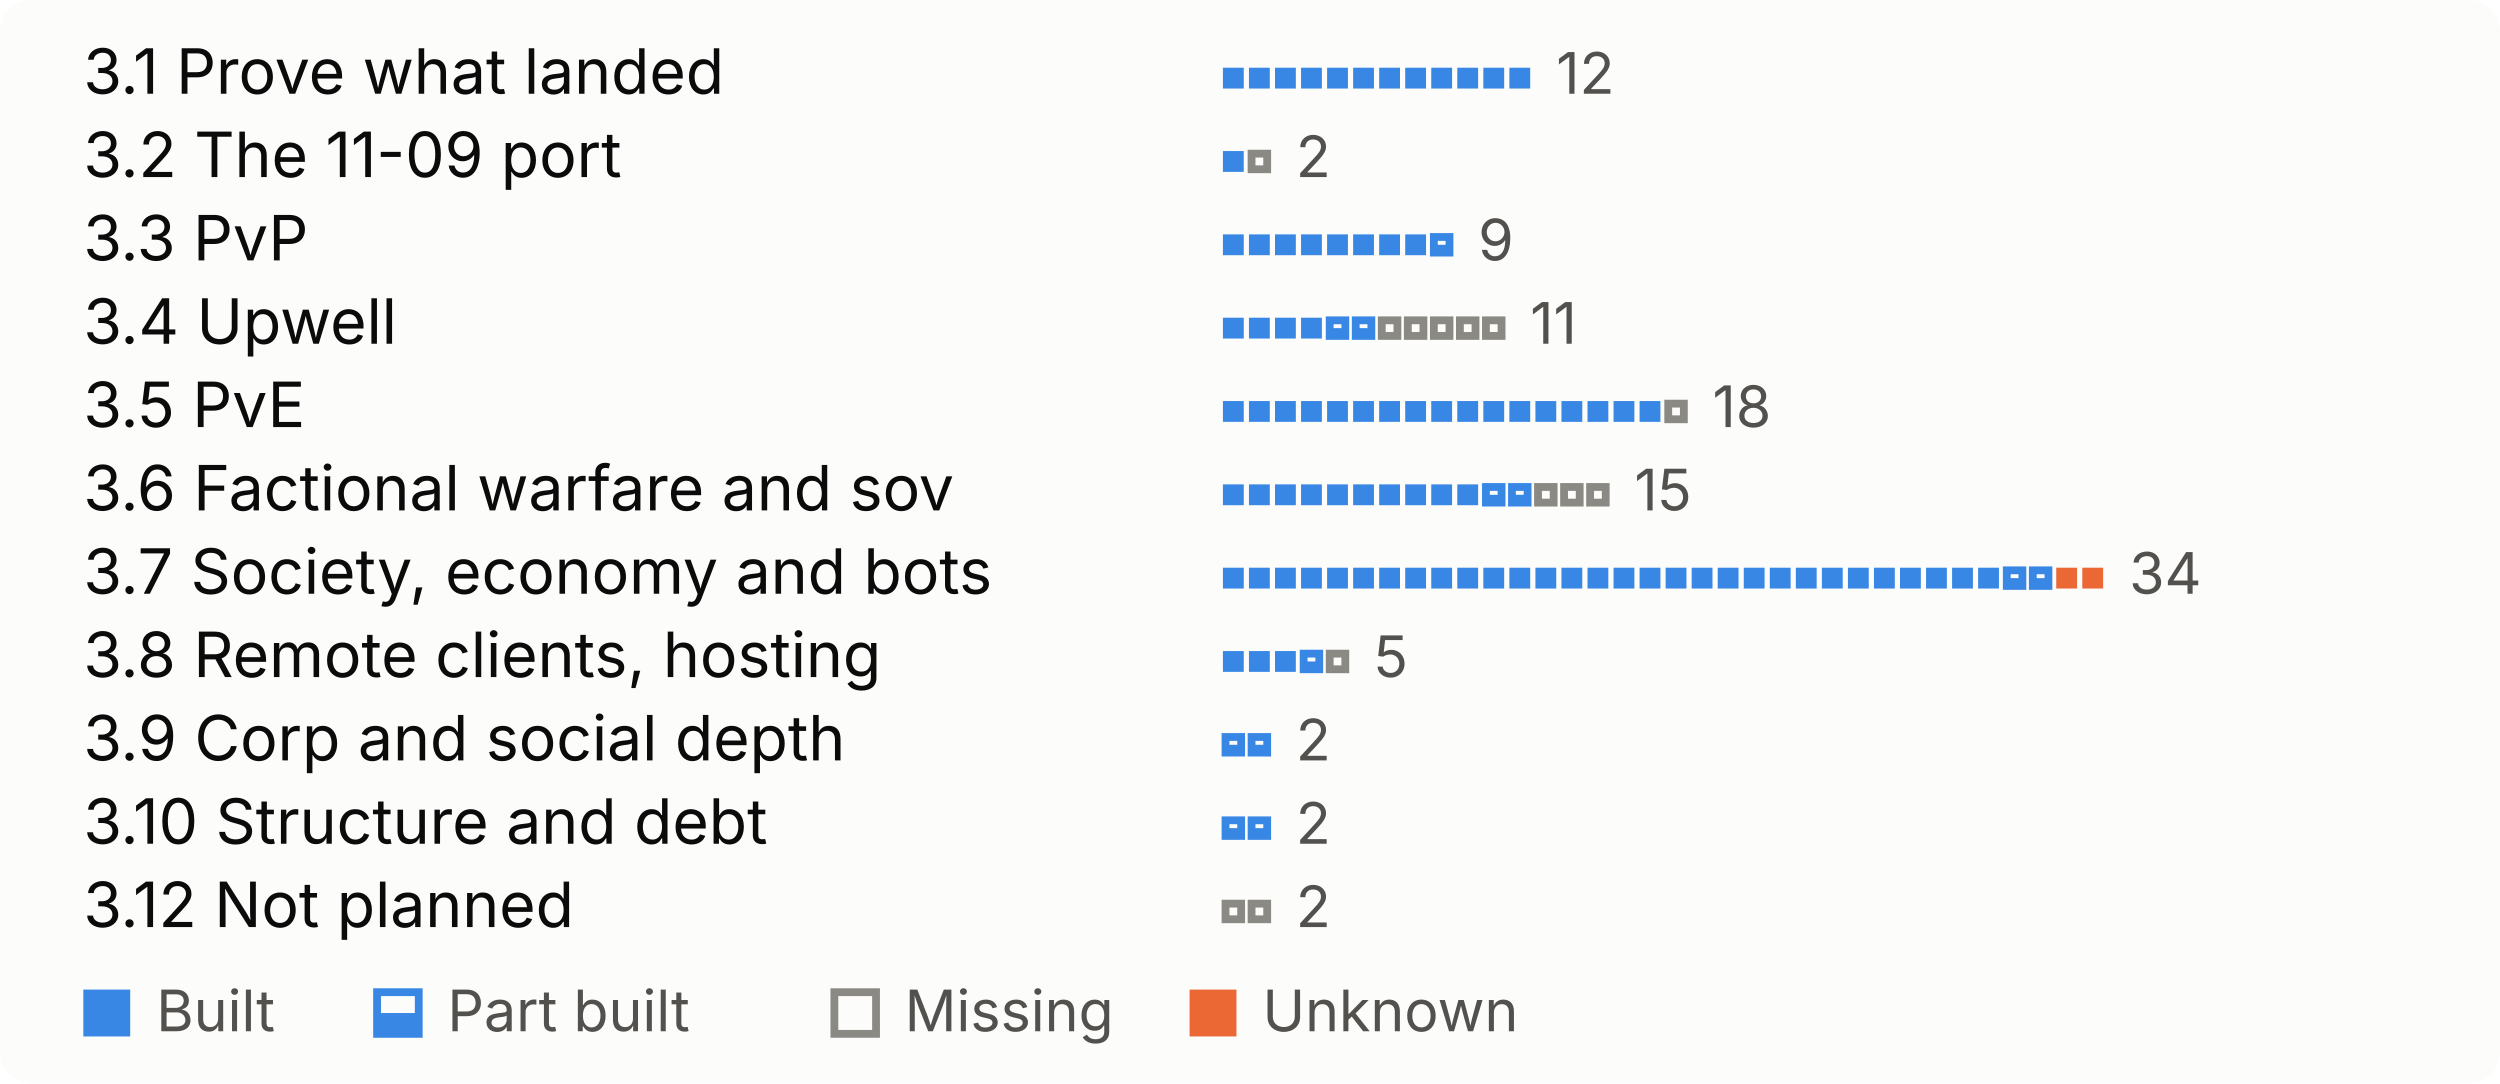
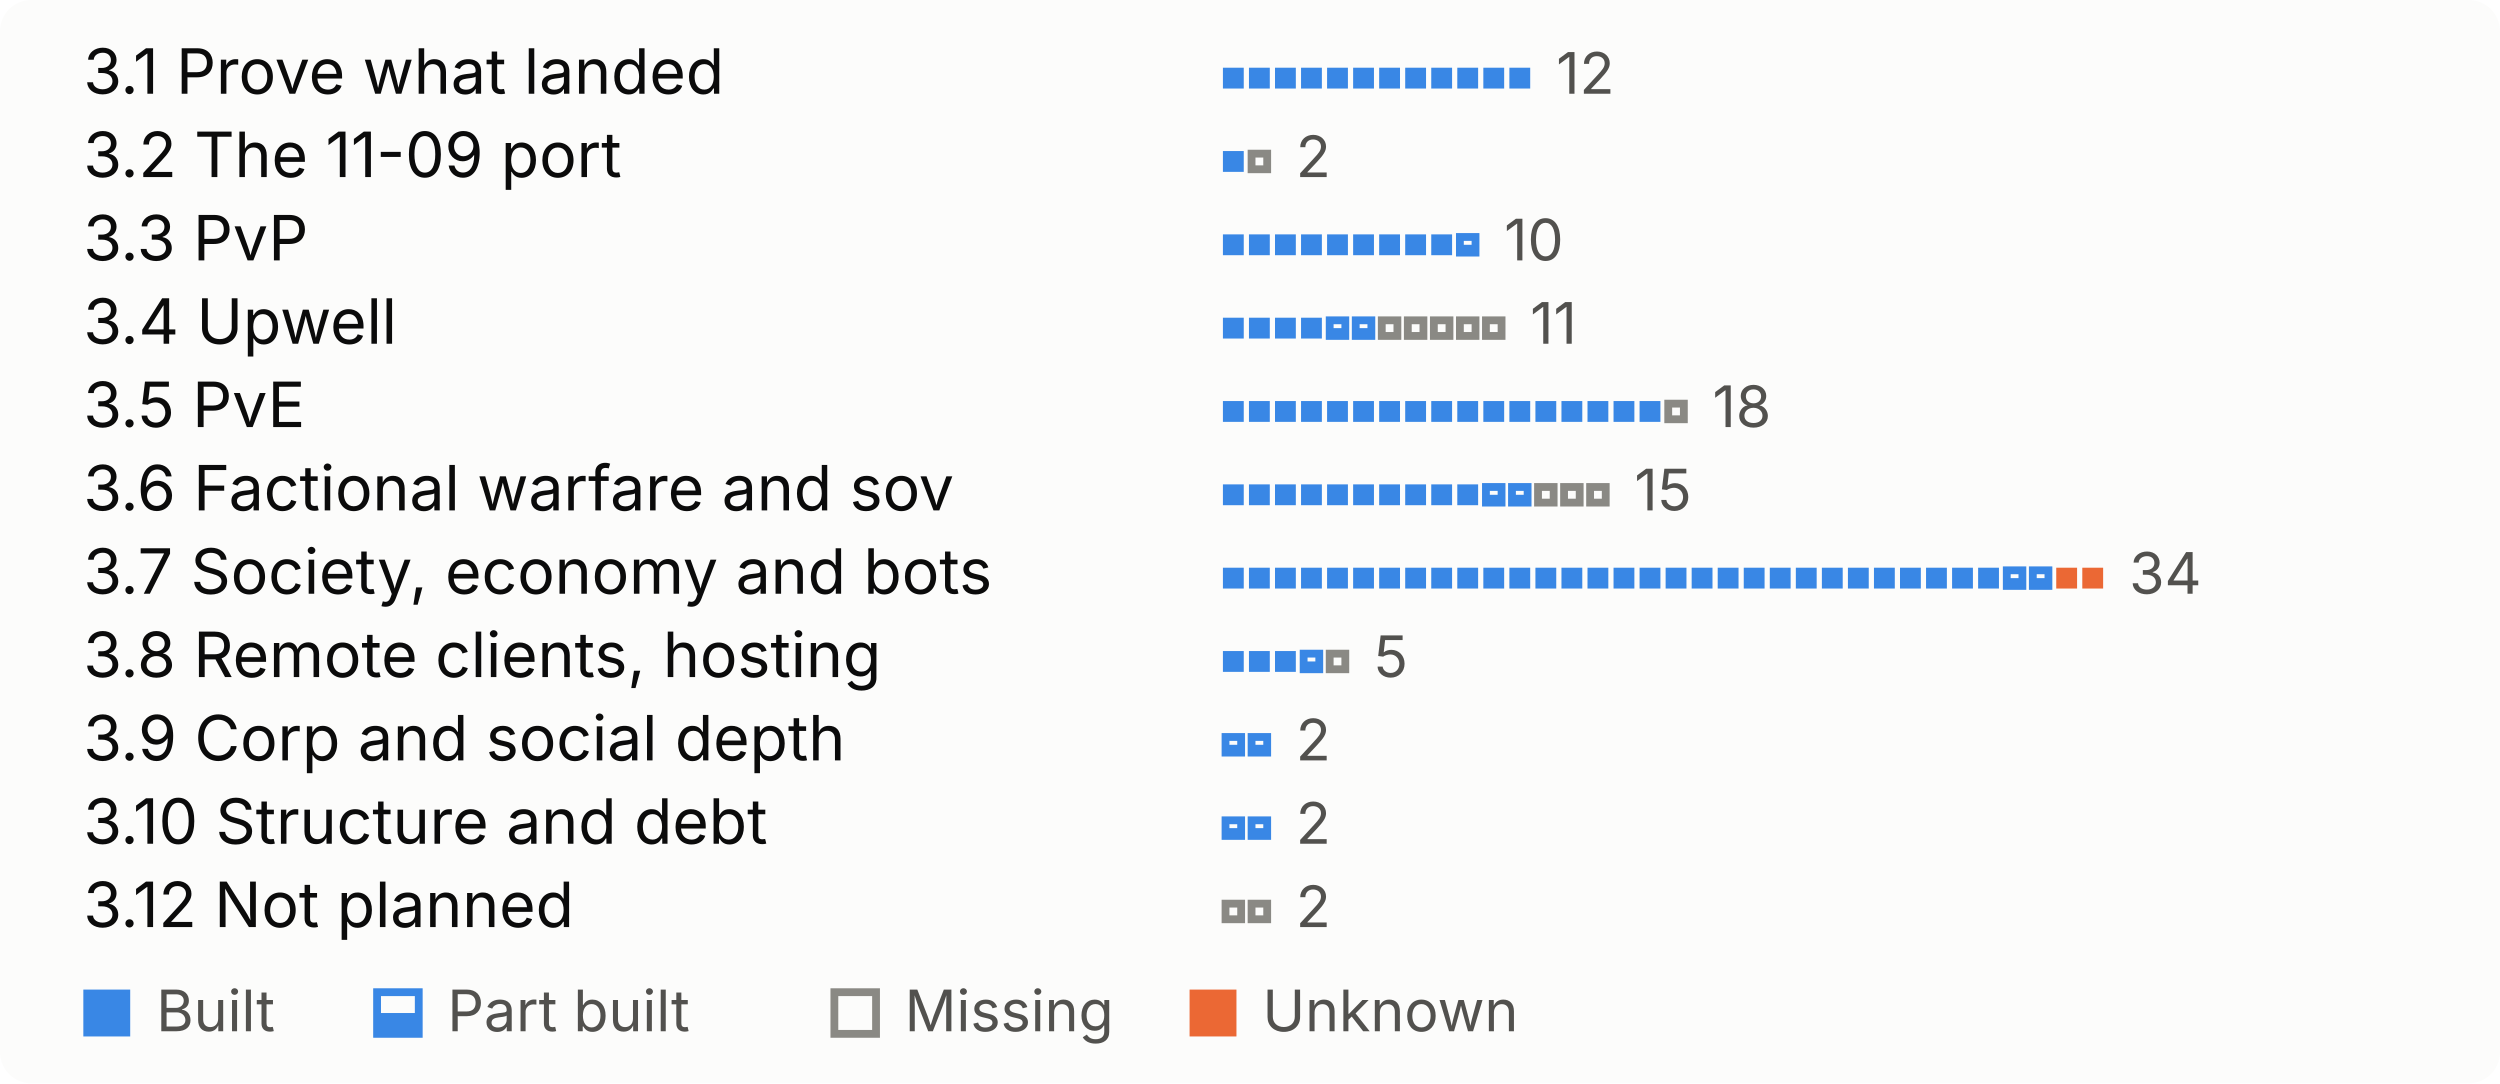
<svg xmlns="http://www.w3.org/2000/svg" width="480" height="208" viewBox="0 0 480 208" role="img" aria-label="What is left, by theme, one mark per open feature">
  <style>
.bg{fill:#fcfcfb}.t{fill:#0b0b0b}.s{fill:#52514e}.rule{fill:#e1e0d9}
.proved{fill:#184f95}.built{fill:#3987e5}.unknown{fill:#eb6834}
.part-o{fill:none;stroke:#3987e5;stroke-width:1.5}.part-f{fill:#3987e5}
.missing{fill:none;stroke:#8a8984;stroke-width:1.5}
.pass{fill:#184f95}.fail{fill:#eb6834}.none{fill:none;stroke:#8a8984;stroke-width:1.5}
@media (prefers-color-scheme:dark){
.bg{fill:#1a1a19}.t{fill:#f0efec}.s{fill:#c3c2b7}.rule{fill:#383835}
.proved{fill:#86b6ef}.built{fill:#3987e5}.unknown{fill:#d95926}
.part-o{stroke:#3987e5}.part-f{fill:#3987e5}
.missing{stroke:#8d8c85}
.pass{fill:#86b6ef}.fail{fill:#d95926}.none{stroke:#8d8c85}
}
text{font-family:system-ui,-apple-system,"Segoe UI",sans-serif;font-size:12px}
.big{font-size:26px;font-weight:600}.b{font-weight:600}.xs{font-size:11px}
</style>
  <rect width="480" height="208" rx="6" class="bg" />
  <text x="16.0" y="18.0" class="t">3.1 Prove what landed</text>
  <rect x="234.8" y="13.0" width="4" height="4" class="built" />
  <rect x="239.8" y="13.0" width="4" height="4" class="built" />
  <rect x="244.8" y="13.0" width="4" height="4" class="built" />
  <rect x="249.8" y="13.0" width="4" height="4" class="built" />
  <rect x="254.8" y="13.0" width="4" height="4" class="built" />
  <rect x="259.8" y="13.0" width="4" height="4" class="built" />
  <rect x="264.8" y="13.0" width="4" height="4" class="built" />
  <rect x="269.8" y="13.0" width="4" height="4" class="built" />
  <rect x="274.8" y="13.0" width="4" height="4" class="built" />
  <rect x="279.8" y="13.0" width="4" height="4" class="built" />
  <rect x="284.8" y="13.0" width="4" height="4" class="built" />
  <rect x="289.8" y="13.0" width="4" height="4" class="built" />
  <text x="298.8" y="18.0" class="s xs">12</text>
  <text x="16.0" y="34.0" class="t">3.2 The 11-09 port</text>
  <rect x="234.8" y="29.0" width="4" height="4" class="built" />
  <rect x="240.3" y="29.5" width="3" height="3" fill="none" class="missing" />
  <text x="248.8" y="34.0" class="s xs">2</text>
  <text x="16.0" y="50.0" class="t">3.3 PvP</text>
  <rect x="234.8" y="45.0" width="4" height="4" class="built" />
  <rect x="239.8" y="45.0" width="4" height="4" class="built" />
  <rect x="244.8" y="45.0" width="4" height="4" class="built" />
  <rect x="249.8" y="45.0" width="4" height="4" class="built" />
  <rect x="254.8" y="45.0" width="4" height="4" class="built" />
  <rect x="259.8" y="45.0" width="4" height="4" class="built" />
  <rect x="264.8" y="45.0" width="4" height="4" class="built" />
  <rect x="269.8" y="45.0" width="4" height="4" class="built" />
-   <rect x="275.3" y="45.5" width="3" height="3" fill="none" class="part-o" />
-   <rect x="274.8" y="47.0" width="4" height="2.0" class="part-f" />
-   <text x="283.8" y="50.0" class="s xs">9</text>
+   <rect x="274.8" y="45.0" width="4" height="4" class="built" />
+   <rect x="280.3" y="45.5" width="3" height="3" fill="none" class="part-o" />
+   <rect x="279.8" y="47.0" width="4" height="2.0" class="part-f" />
+   <text x="288.8" y="50.0" class="s xs">10</text>
  <text x="16.0" y="66.0" class="t">3.4 Upwell</text>
  <rect x="234.8" y="61.0" width="4" height="4" class="built" />
  <rect x="239.8" y="61.0" width="4" height="4" class="built" />
  <rect x="244.8" y="61.0" width="4" height="4" class="built" />
  <rect x="249.8" y="61.0" width="4" height="4" class="built" />
  <rect x="255.3" y="61.5" width="3" height="3" fill="none" class="part-o" />
  <rect x="254.8" y="63.0" width="4" height="2.0" class="part-f" />
  <rect x="260.3" y="61.5" width="3" height="3" fill="none" class="part-o" />
  <rect x="259.8" y="63.0" width="4" height="2.0" class="part-f" />
  <rect x="265.3" y="61.5" width="3" height="3" fill="none" class="missing" />
  <rect x="270.3" y="61.5" width="3" height="3" fill="none" class="missing" />
  <rect x="275.3" y="61.5" width="3" height="3" fill="none" class="missing" />
  <rect x="280.3" y="61.5" width="3" height="3" fill="none" class="missing" />
  <rect x="285.3" y="61.5" width="3" height="3" fill="none" class="missing" />
  <text x="293.8" y="66.0" class="s xs">11</text>
  <text x="16.0" y="82.0" class="t">3.5 PvE</text>
  <rect x="234.8" y="77.0" width="4" height="4" class="built" />
  <rect x="239.8" y="77.0" width="4" height="4" class="built" />
  <rect x="244.8" y="77.0" width="4" height="4" class="built" />
  <rect x="249.8" y="77.0" width="4" height="4" class="built" />
  <rect x="254.8" y="77.0" width="4" height="4" class="built" />
  <rect x="259.8" y="77.0" width="4" height="4" class="built" />
  <rect x="264.8" y="77.0" width="4" height="4" class="built" />
  <rect x="269.8" y="77.0" width="4" height="4" class="built" />
  <rect x="274.8" y="77.0" width="4" height="4" class="built" />
  <rect x="279.8" y="77.0" width="4" height="4" class="built" />
  <rect x="284.8" y="77.0" width="4" height="4" class="built" />
  <rect x="289.8" y="77.0" width="4" height="4" class="built" />
  <rect x="294.8" y="77.0" width="4" height="4" class="built" />
  <rect x="299.8" y="77.0" width="4" height="4" class="built" />
  <rect x="304.8" y="77.0" width="4" height="4" class="built" />
  <rect x="309.8" y="77.0" width="4" height="4" class="built" />
  <rect x="314.8" y="77.0" width="4" height="4" class="built" />
  <rect x="320.3" y="77.5" width="3" height="3" fill="none" class="missing" />
  <text x="328.8" y="82.0" class="s xs">18</text>
  <text x="16.0" y="98.0" class="t">3.6 Factional warfare and sov</text>
  <rect x="234.8" y="93.0" width="4" height="4" class="built" />
  <rect x="239.8" y="93.0" width="4" height="4" class="built" />
  <rect x="244.8" y="93.0" width="4" height="4" class="built" />
  <rect x="249.8" y="93.0" width="4" height="4" class="built" />
  <rect x="254.8" y="93.0" width="4" height="4" class="built" />
  <rect x="259.8" y="93.0" width="4" height="4" class="built" />
  <rect x="264.8" y="93.0" width="4" height="4" class="built" />
  <rect x="269.8" y="93.0" width="4" height="4" class="built" />
  <rect x="274.8" y="93.0" width="4" height="4" class="built" />
  <rect x="279.8" y="93.0" width="4" height="4" class="built" />
  <rect x="285.3" y="93.5" width="3" height="3" fill="none" class="part-o" />
  <rect x="284.8" y="95.0" width="4" height="2.0" class="part-f" />
  <rect x="290.3" y="93.5" width="3" height="3" fill="none" class="part-o" />
  <rect x="289.8" y="95.0" width="4" height="2.0" class="part-f" />
  <rect x="295.3" y="93.5" width="3" height="3" fill="none" class="missing" />
  <rect x="300.3" y="93.5" width="3" height="3" fill="none" class="missing" />
  <rect x="305.3" y="93.5" width="3" height="3" fill="none" class="missing" />
  <text x="313.8" y="98.0" class="s xs">15</text>
  <text x="16.0" y="114.0" class="t">3.7 Society, economy and bots</text>
  <rect x="234.8" y="109.0" width="4" height="4" class="built" />
  <rect x="239.8" y="109.0" width="4" height="4" class="built" />
  <rect x="244.8" y="109.0" width="4" height="4" class="built" />
  <rect x="249.8" y="109.0" width="4" height="4" class="built" />
  <rect x="254.8" y="109.0" width="4" height="4" class="built" />
  <rect x="259.8" y="109.0" width="4" height="4" class="built" />
  <rect x="264.8" y="109.0" width="4" height="4" class="built" />
  <rect x="269.8" y="109.0" width="4" height="4" class="built" />
  <rect x="274.8" y="109.0" width="4" height="4" class="built" />
  <rect x="279.8" y="109.0" width="4" height="4" class="built" />
  <rect x="284.8" y="109.0" width="4" height="4" class="built" />
  <rect x="289.8" y="109.0" width="4" height="4" class="built" />
  <rect x="294.8" y="109.0" width="4" height="4" class="built" />
  <rect x="299.8" y="109.0" width="4" height="4" class="built" />
  <rect x="304.8" y="109.0" width="4" height="4" class="built" />
  <rect x="309.8" y="109.0" width="4" height="4" class="built" />
  <rect x="314.8" y="109.0" width="4" height="4" class="built" />
  <rect x="319.8" y="109.0" width="4" height="4" class="built" />
  <rect x="324.8" y="109.0" width="4" height="4" class="built" />
  <rect x="329.8" y="109.0" width="4" height="4" class="built" />
  <rect x="334.8" y="109.0" width="4" height="4" class="built" />
  <rect x="339.8" y="109.0" width="4" height="4" class="built" />
  <rect x="344.8" y="109.0" width="4" height="4" class="built" />
  <rect x="349.8" y="109.0" width="4" height="4" class="built" />
  <rect x="354.8" y="109.0" width="4" height="4" class="built" />
  <rect x="359.8" y="109.0" width="4" height="4" class="built" />
  <rect x="364.8" y="109.0" width="4" height="4" class="built" />
  <rect x="369.8" y="109.0" width="4" height="4" class="built" />
  <rect x="374.8" y="109.0" width="4" height="4" class="built" />
  <rect x="379.8" y="109.0" width="4" height="4" class="built" />
  <rect x="385.3" y="109.5" width="3" height="3" fill="none" class="part-o" />
  <rect x="384.8" y="111.0" width="4" height="2.0" class="part-f" />
  <rect x="390.3" y="109.5" width="3" height="3" fill="none" class="part-o" />
  <rect x="389.8" y="111.0" width="4" height="2.0" class="part-f" />
  <rect x="394.8" y="109.0" width="4" height="4" class="unknown" />
  <rect x="399.8" y="109.0" width="4" height="4" class="unknown" />
  <text x="408.8" y="114.0" class="s xs">34</text>
  <text x="16.0" y="130.0" class="t">3.8 Remote clients, hosting</text>
  <rect x="234.8" y="125.0" width="4" height="4" class="built" />
  <rect x="239.8" y="125.0" width="4" height="4" class="built" />
  <rect x="244.8" y="125.0" width="4" height="4" class="built" />
  <rect x="250.3" y="125.5" width="3" height="3" fill="none" class="part-o" />
  <rect x="249.8" y="127.0" width="4" height="2.0" class="part-f" />
  <rect x="255.3" y="125.5" width="3" height="3" fill="none" class="missing" />
  <text x="263.8" y="130.0" class="s xs">5</text>
  <text x="16.0" y="146.0" class="t">3.9 Corp and social depth</text>
  <rect x="235.3" y="141.5" width="3" height="3" fill="none" class="part-o" />
  <rect x="234.8" y="143.0" width="4" height="2.0" class="part-f" />
  <rect x="240.3" y="141.5" width="3" height="3" fill="none" class="part-o" />
  <rect x="239.8" y="143.0" width="4" height="2.0" class="part-f" />
  <text x="248.8" y="146.0" class="s xs">2</text>
  <text x="16.0" y="162.0" class="t">3.10 Structure and debt</text>
  <rect x="235.3" y="157.5" width="3" height="3" fill="none" class="part-o" />
  <rect x="234.8" y="159.0" width="4" height="2.0" class="part-f" />
  <rect x="240.3" y="157.5" width="3" height="3" fill="none" class="part-o" />
  <rect x="239.8" y="159.0" width="4" height="2.0" class="part-f" />
  <text x="248.8" y="162.0" class="s xs">2</text>
  <text x="16.0" y="178.0" class="t">3.12 Not planned</text>
  <rect x="235.3" y="173.5" width="3" height="3" fill="none" class="missing" />
  <rect x="240.3" y="173.5" width="3" height="3" fill="none" class="missing" />
  <text x="248.8" y="178.0" class="s xs">2</text>
  <rect x="16.0" y="190.0" width="9" height="9" class="built" />
  <text x="30.0" y="198.0" class="s xs">Built</text>
  <rect x="72.4" y="190.5" width="8" height="8" fill="none" class="part-o" />
  <rect x="71.9" y="194.5" width="9" height="4.5" class="part-f" />
  <text x="85.9" y="198.0" class="s xs">Part built</text>
  <rect x="160.2" y="190.5" width="8" height="8" fill="none" class="missing" />
  <text x="173.7" y="198.0" class="s xs">Missing</text>
  <rect x="228.4" y="190.0" width="9" height="9" class="unknown" />
  <text x="242.4" y="198.0" class="s xs">Unknown</text>
</svg>
